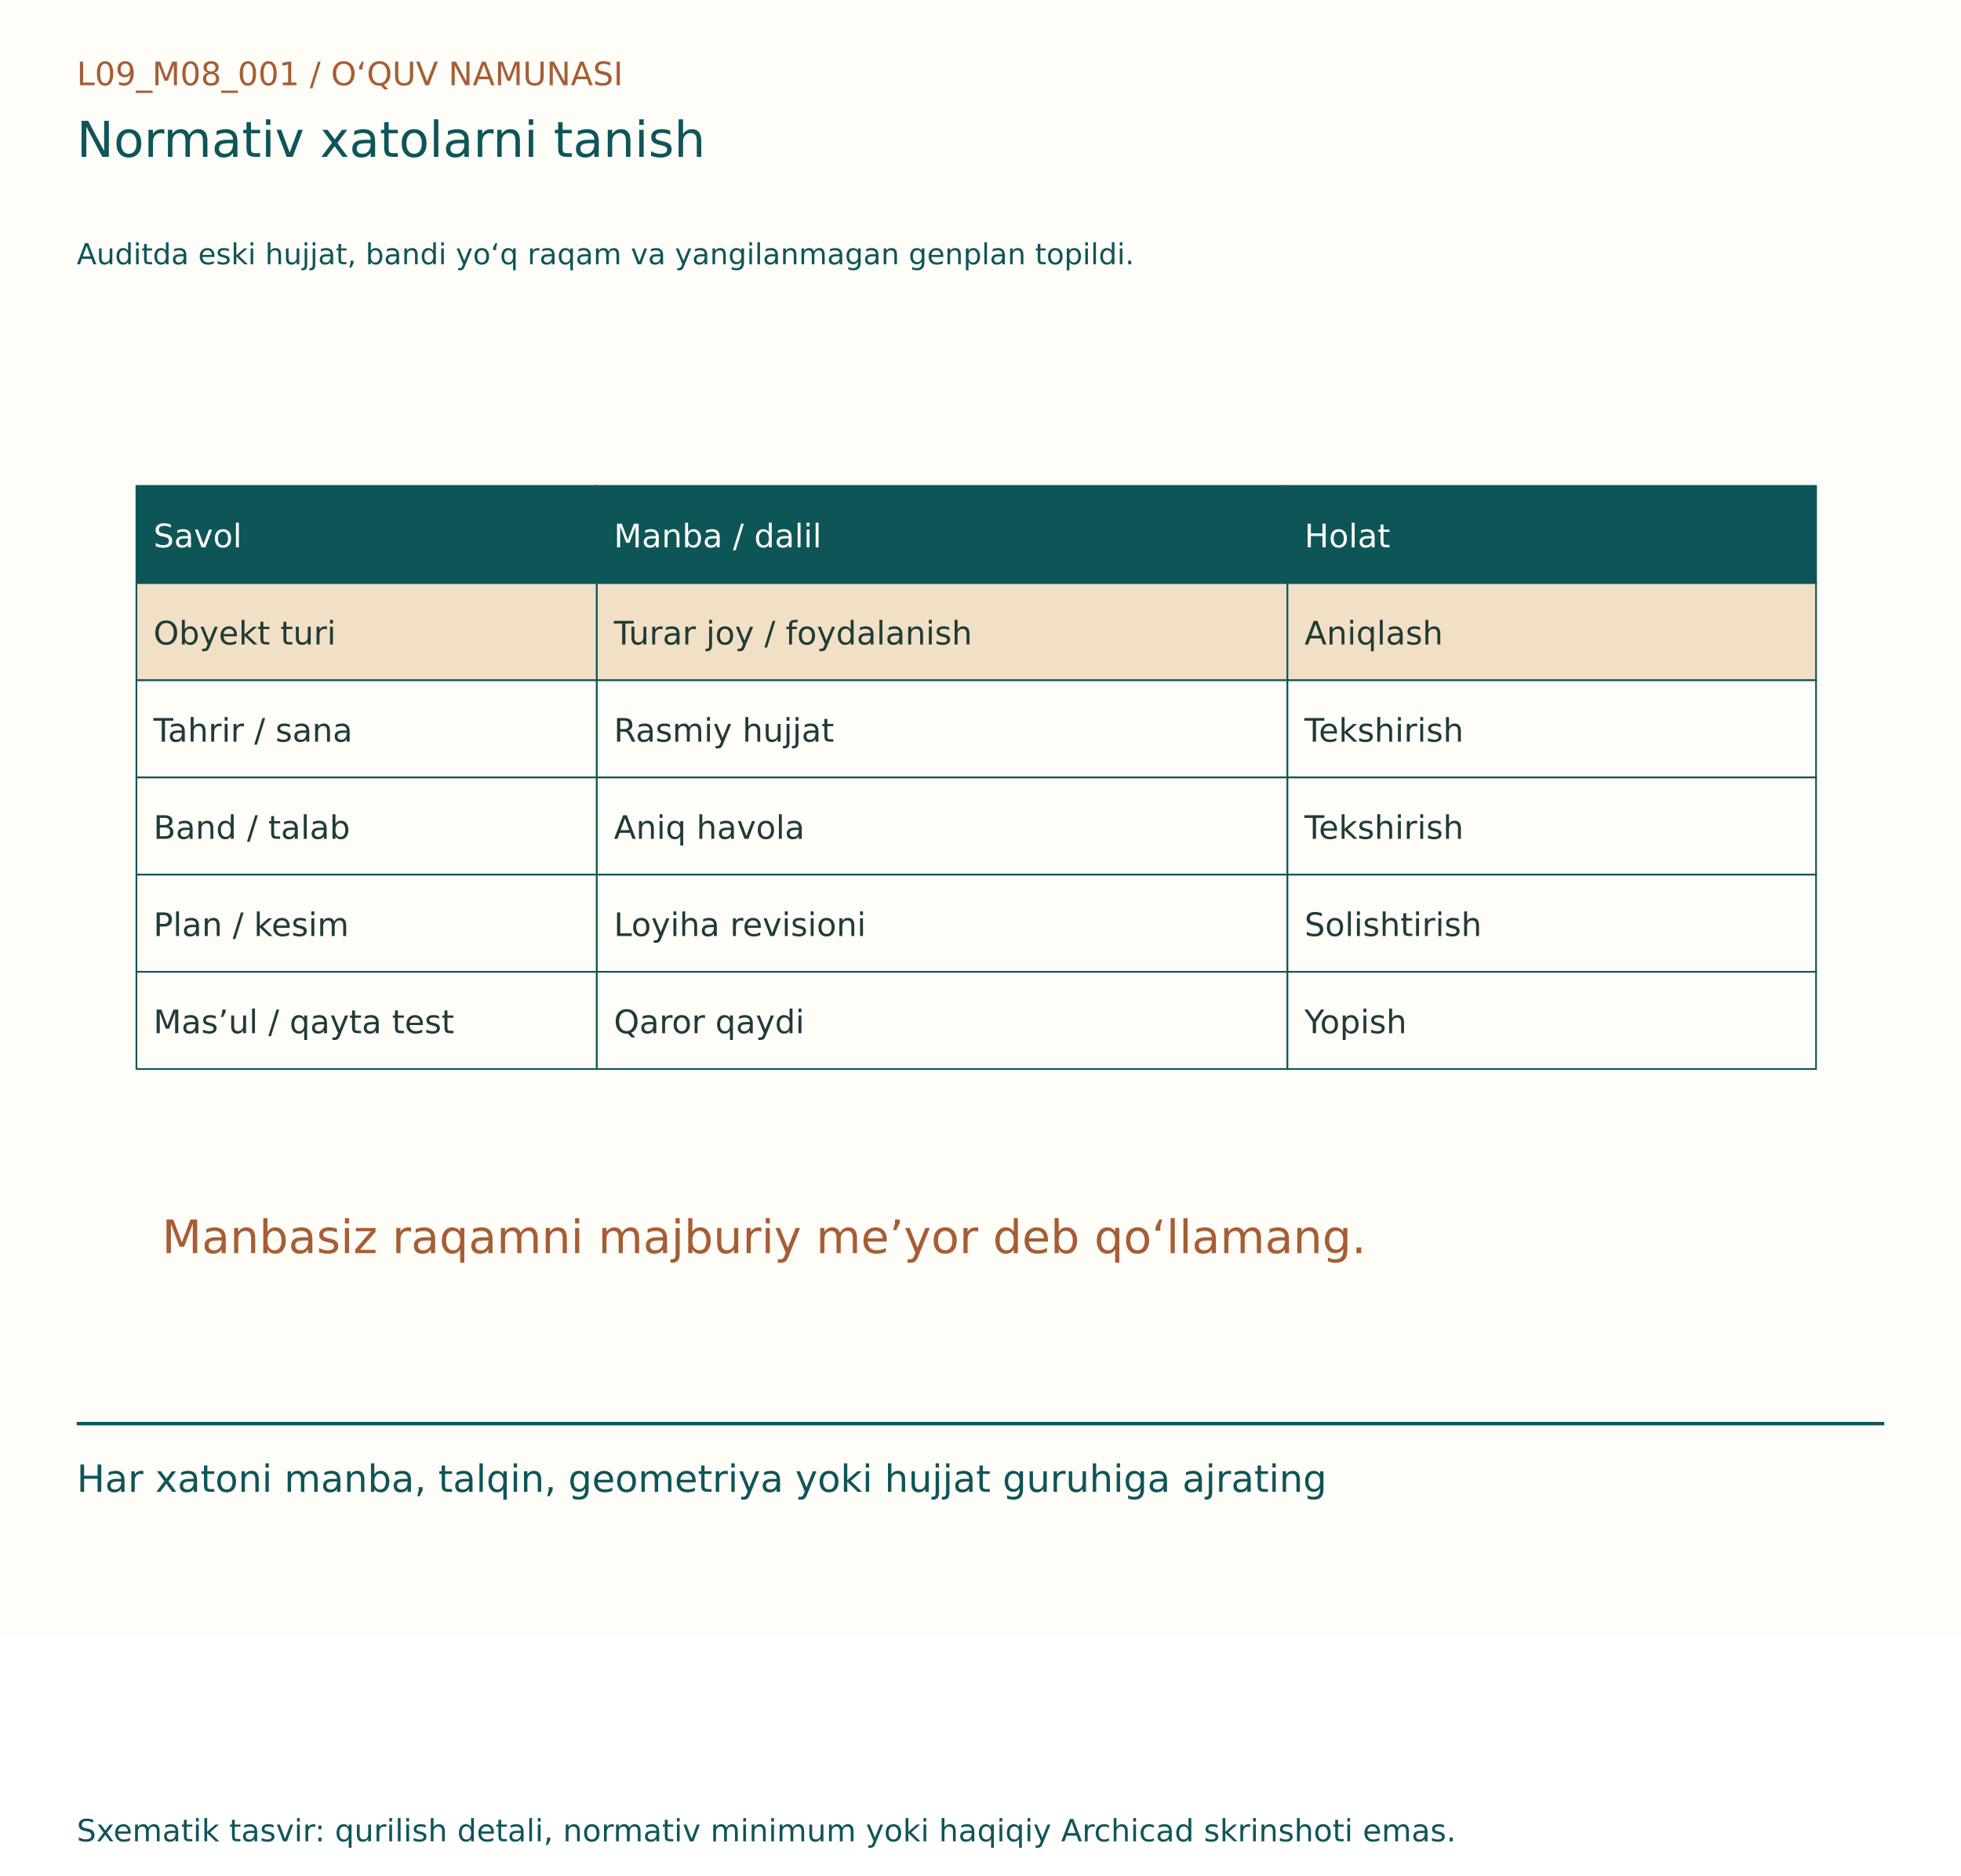
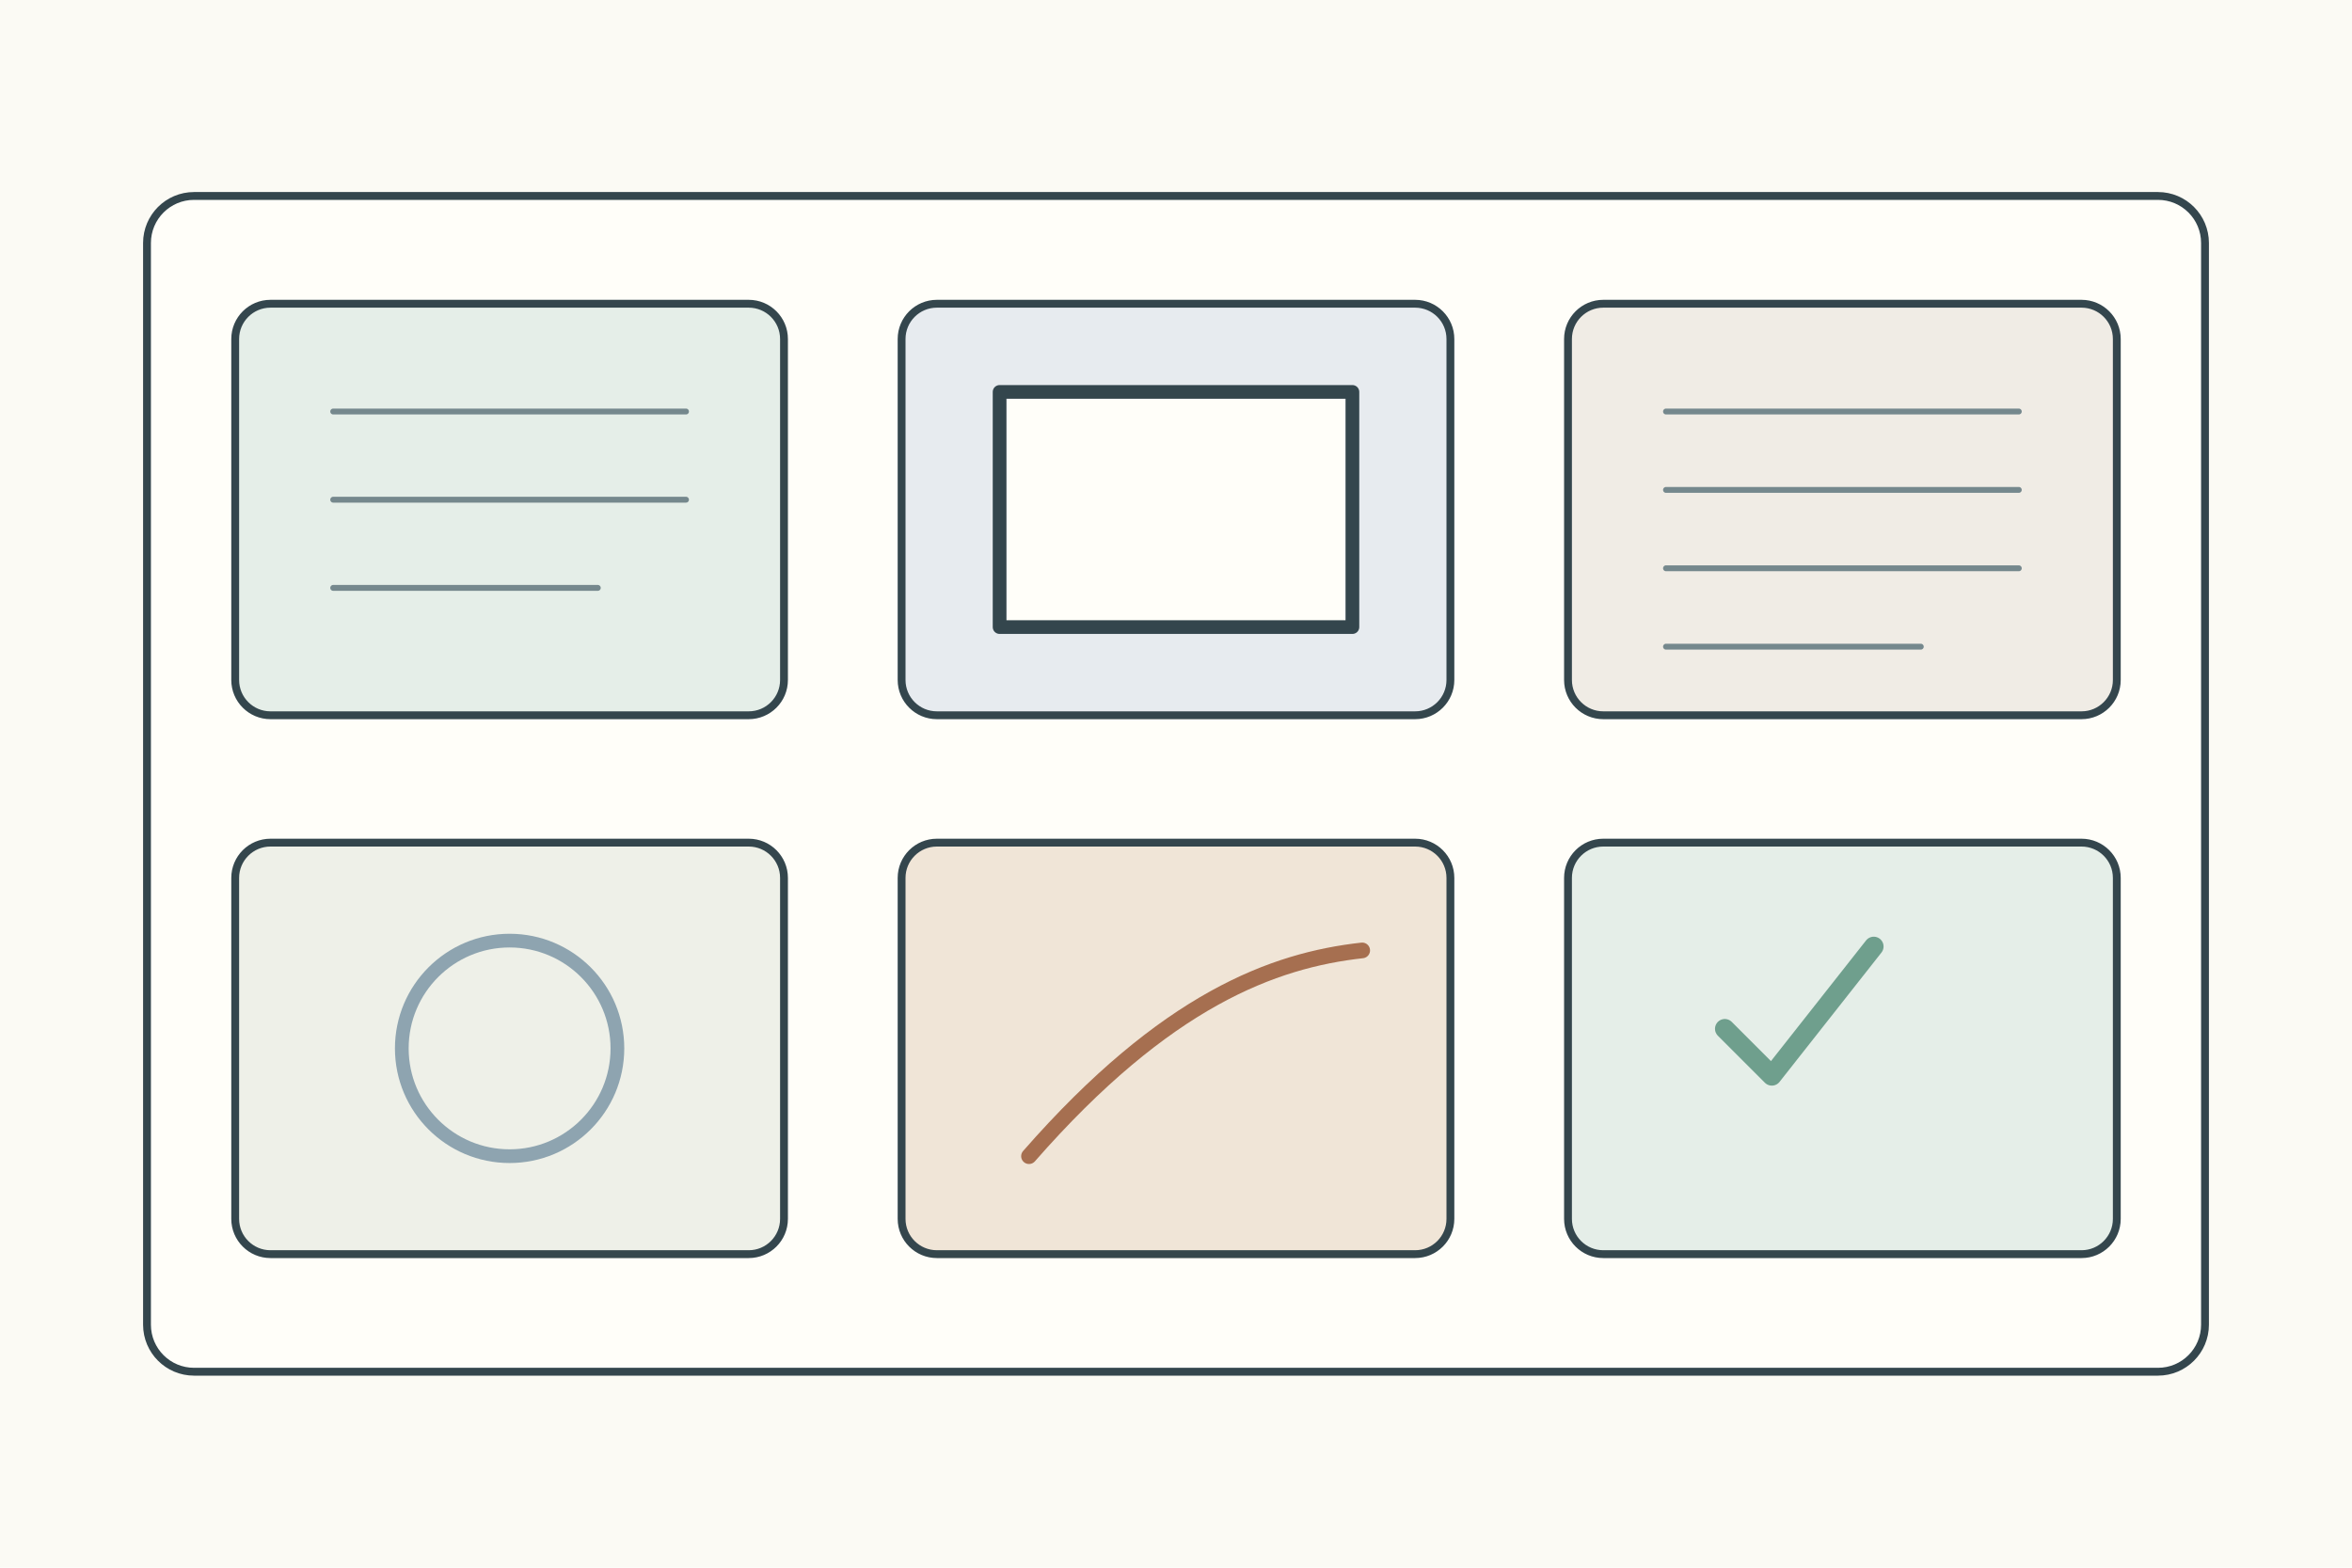
- <svg xmlns="http://www.w3.org/2000/svg" width="1150" height="1100" viewBox="0 0 1150 1100">
-   <rect width="1150" height="960" fill="#FFFDF7" />
-   <g font-family="DejaVu Sans, Segoe UI, sans-serif">
-     <text x="45" y="50" font-size="19" fill="#A65D35">L09_M08_001  /  O‘QUV NAMUNASI</text>
-     <text x="45" y="92" font-size="29" fill="#0E5558">Normativ xatolarni tanish</text>
-     <text x="45" y="155" font-size="17" fill="#0E5558">Auditda eski hujjat, bandi yo‘q raqam va yangilanmagan genplan topildi.</text>
-     <g transform="translate(0,80)">
-       <rect x="80" y="205" width="270" height="57" fill="#0E5558" stroke="#0E5558" stroke-width="1" />
-       <text x="90" y="241" font-size="19" fill="#FFFDF7">Savol</text>
-       <rect x="350" y="205" width="405" height="57" fill="#0E5558" stroke="#0E5558" stroke-width="1" />
-       <text x="360" y="241" font-size="19" fill="#FFFDF7">Manba / dalil</text>
-       <rect x="755" y="205" width="310" height="57" fill="#0E5558" stroke="#0E5558" stroke-width="1" />
-       <text x="765" y="241" font-size="19" fill="#FFFDF7">Holat</text>
-       <rect x="80" y="262" width="270" height="57" fill="#F1DFC6" stroke="#0E5558" stroke-width="1" />
-       <text x="90" y="298" font-size="19" fill="#203B36">Obyekt turi</text>
-       <rect x="350" y="262" width="405" height="57" fill="#F1DFC6" stroke="#0E5558" stroke-width="1" />
-       <text x="360" y="298" font-size="19" fill="#203B36">Turar joy / foydalanish</text>
-       <rect x="755" y="262" width="310" height="57" fill="#F1DFC6" stroke="#0E5558" stroke-width="1" />
-       <text x="765" y="298" font-size="19" fill="#203B36">Aniqlash</text>
-       <rect x="80" y="319" width="270" height="57" fill="#FFFDF7" stroke="#0E5558" stroke-width="1" />
-       <text x="90" y="355" font-size="19" fill="#203B36">Tahrir / sana</text>
-       <rect x="350" y="319" width="405" height="57" fill="#FFFDF7" stroke="#0E5558" stroke-width="1" />
-       <text x="360" y="355" font-size="19" fill="#203B36">Rasmiy hujjat</text>
-       <rect x="755" y="319" width="310" height="57" fill="#FFFDF7" stroke="#0E5558" stroke-width="1" />
-       <text x="765" y="355" font-size="19" fill="#203B36">Tekshirish</text>
-       <rect x="80" y="376" width="270" height="57" fill="#FFFDF7" stroke="#0E5558" stroke-width="1" />
-       <text x="90" y="412" font-size="19" fill="#203B36">Band / talab</text>
-       <rect x="350" y="376" width="405" height="57" fill="#FFFDF7" stroke="#0E5558" stroke-width="1" />
-       <text x="360" y="412" font-size="19" fill="#203B36">Aniq havola</text>
-       <rect x="755" y="376" width="310" height="57" fill="#FFFDF7" stroke="#0E5558" stroke-width="1" />
-       <text x="765" y="412" font-size="19" fill="#203B36">Tekshirish</text>
-       <rect x="80" y="433" width="270" height="57" fill="#FFFDF7" stroke="#0E5558" stroke-width="1" />
-       <text x="90" y="469" font-size="19" fill="#203B36">Plan / kesim</text>
-       <rect x="350" y="433" width="405" height="57" fill="#FFFDF7" stroke="#0E5558" stroke-width="1" />
-       <text x="360" y="469" font-size="19" fill="#203B36">Loyiha revisioni</text>
-       <rect x="755" y="433" width="310" height="57" fill="#FFFDF7" stroke="#0E5558" stroke-width="1" />
-       <text x="765" y="469" font-size="19" fill="#203B36">Solishtirish</text>
-       <rect x="80" y="490" width="270" height="57" fill="#FFFDF7" stroke="#0E5558" stroke-width="1" />
-       <text x="90" y="526" font-size="19" fill="#203B36">Mas’ul / qayta test</text>
-       <rect x="350" y="490" width="405" height="57" fill="#FFFDF7" stroke="#0E5558" stroke-width="1" />
-       <text x="360" y="526" font-size="19" fill="#203B36">Qaror qaydi</text>
-       <rect x="755" y="490" width="310" height="57" fill="#FFFDF7" stroke="#0E5558" stroke-width="1" />
-       <text x="765" y="526" font-size="19" fill="#203B36">Yopish</text>
-       <text x="95" y="655" font-size="27" fill="#A65D35">Manbasiz raqamni majburiy me’yor deb qo‘llamang.</text>
+ <svg xmlns="http://www.w3.org/2000/svg" width="1200" height="800">
+   <rect width="1200" height="800" fill="#fbfaf4" />
+   <g stroke="#34464d" stroke-width="4" fill="none" stroke-linecap="round" stroke-linejoin="round">
+     <g transform="translate(75 100)">
+       <rect width="1050" height="600" rx="24" fill="#fffef9" />
+       <g transform="translate(45 55)">
+         <rect width="280" height="210" rx="18" fill="#e5eee8" />
+         <path d="M50 55h180M50 100h180M50 145h135" stroke="#75888d" stroke-width="3" />
+       </g>
+       <g transform="translate(385 55)">
+         <rect width="280" height="210" rx="18" fill="#e7ebef" />
+         <rect x="50" y="45" width="180" height="120" fill="#fffef9" stroke-width="7" />
+       </g>
+       <g transform="translate(725 55)">
+         <rect width="280" height="210" rx="18" fill="#f0ece5" />
+         <path d="M50 55h180M50 95h180M50 135h180M50 175h130" stroke="#75888d" stroke-width="3" />
+       </g>
+       <g transform="translate(45 330)">
+         <rect width="280" height="210" rx="18" fill="#eef0e8" />
+         <circle cx="140" cy="105" r="55" fill="none" stroke="#8ea4b0" stroke-width="7" />
+       </g>
+       <g transform="translate(385 330)">
+         <rect width="280" height="210" rx="18" fill="#f0e5d7" />
+         <path d="M65 160c70-80 125-100 170-105" stroke="#a66f50" stroke-width="8" />
+       </g>
+       <g transform="translate(725 330)">
+         <rect width="280" height="210" rx="18" fill="#e5eee8" />
+         <path d="M80 95l24 24 52-66" stroke="#6f9f8d" stroke-width="10" />
+       </g>
    </g>
-     <line x1="45" y1="835" x2="1105" y2="835" stroke="#0E5558" stroke-width="2" />
-     <text x="45" y="875" font-size="22" fill="#0E5558">Har xatoni manba, talqin, geometriya yoki hujjat guruhiga ajrating</text>
-     <text x="45" y="1080" font-size="18" fill="#0E5558">Sxematik tasvir: qurilish detali, normativ minimum yoki haqiqiy Archicad skrinshoti emas.</text>
  </g>
</svg>
